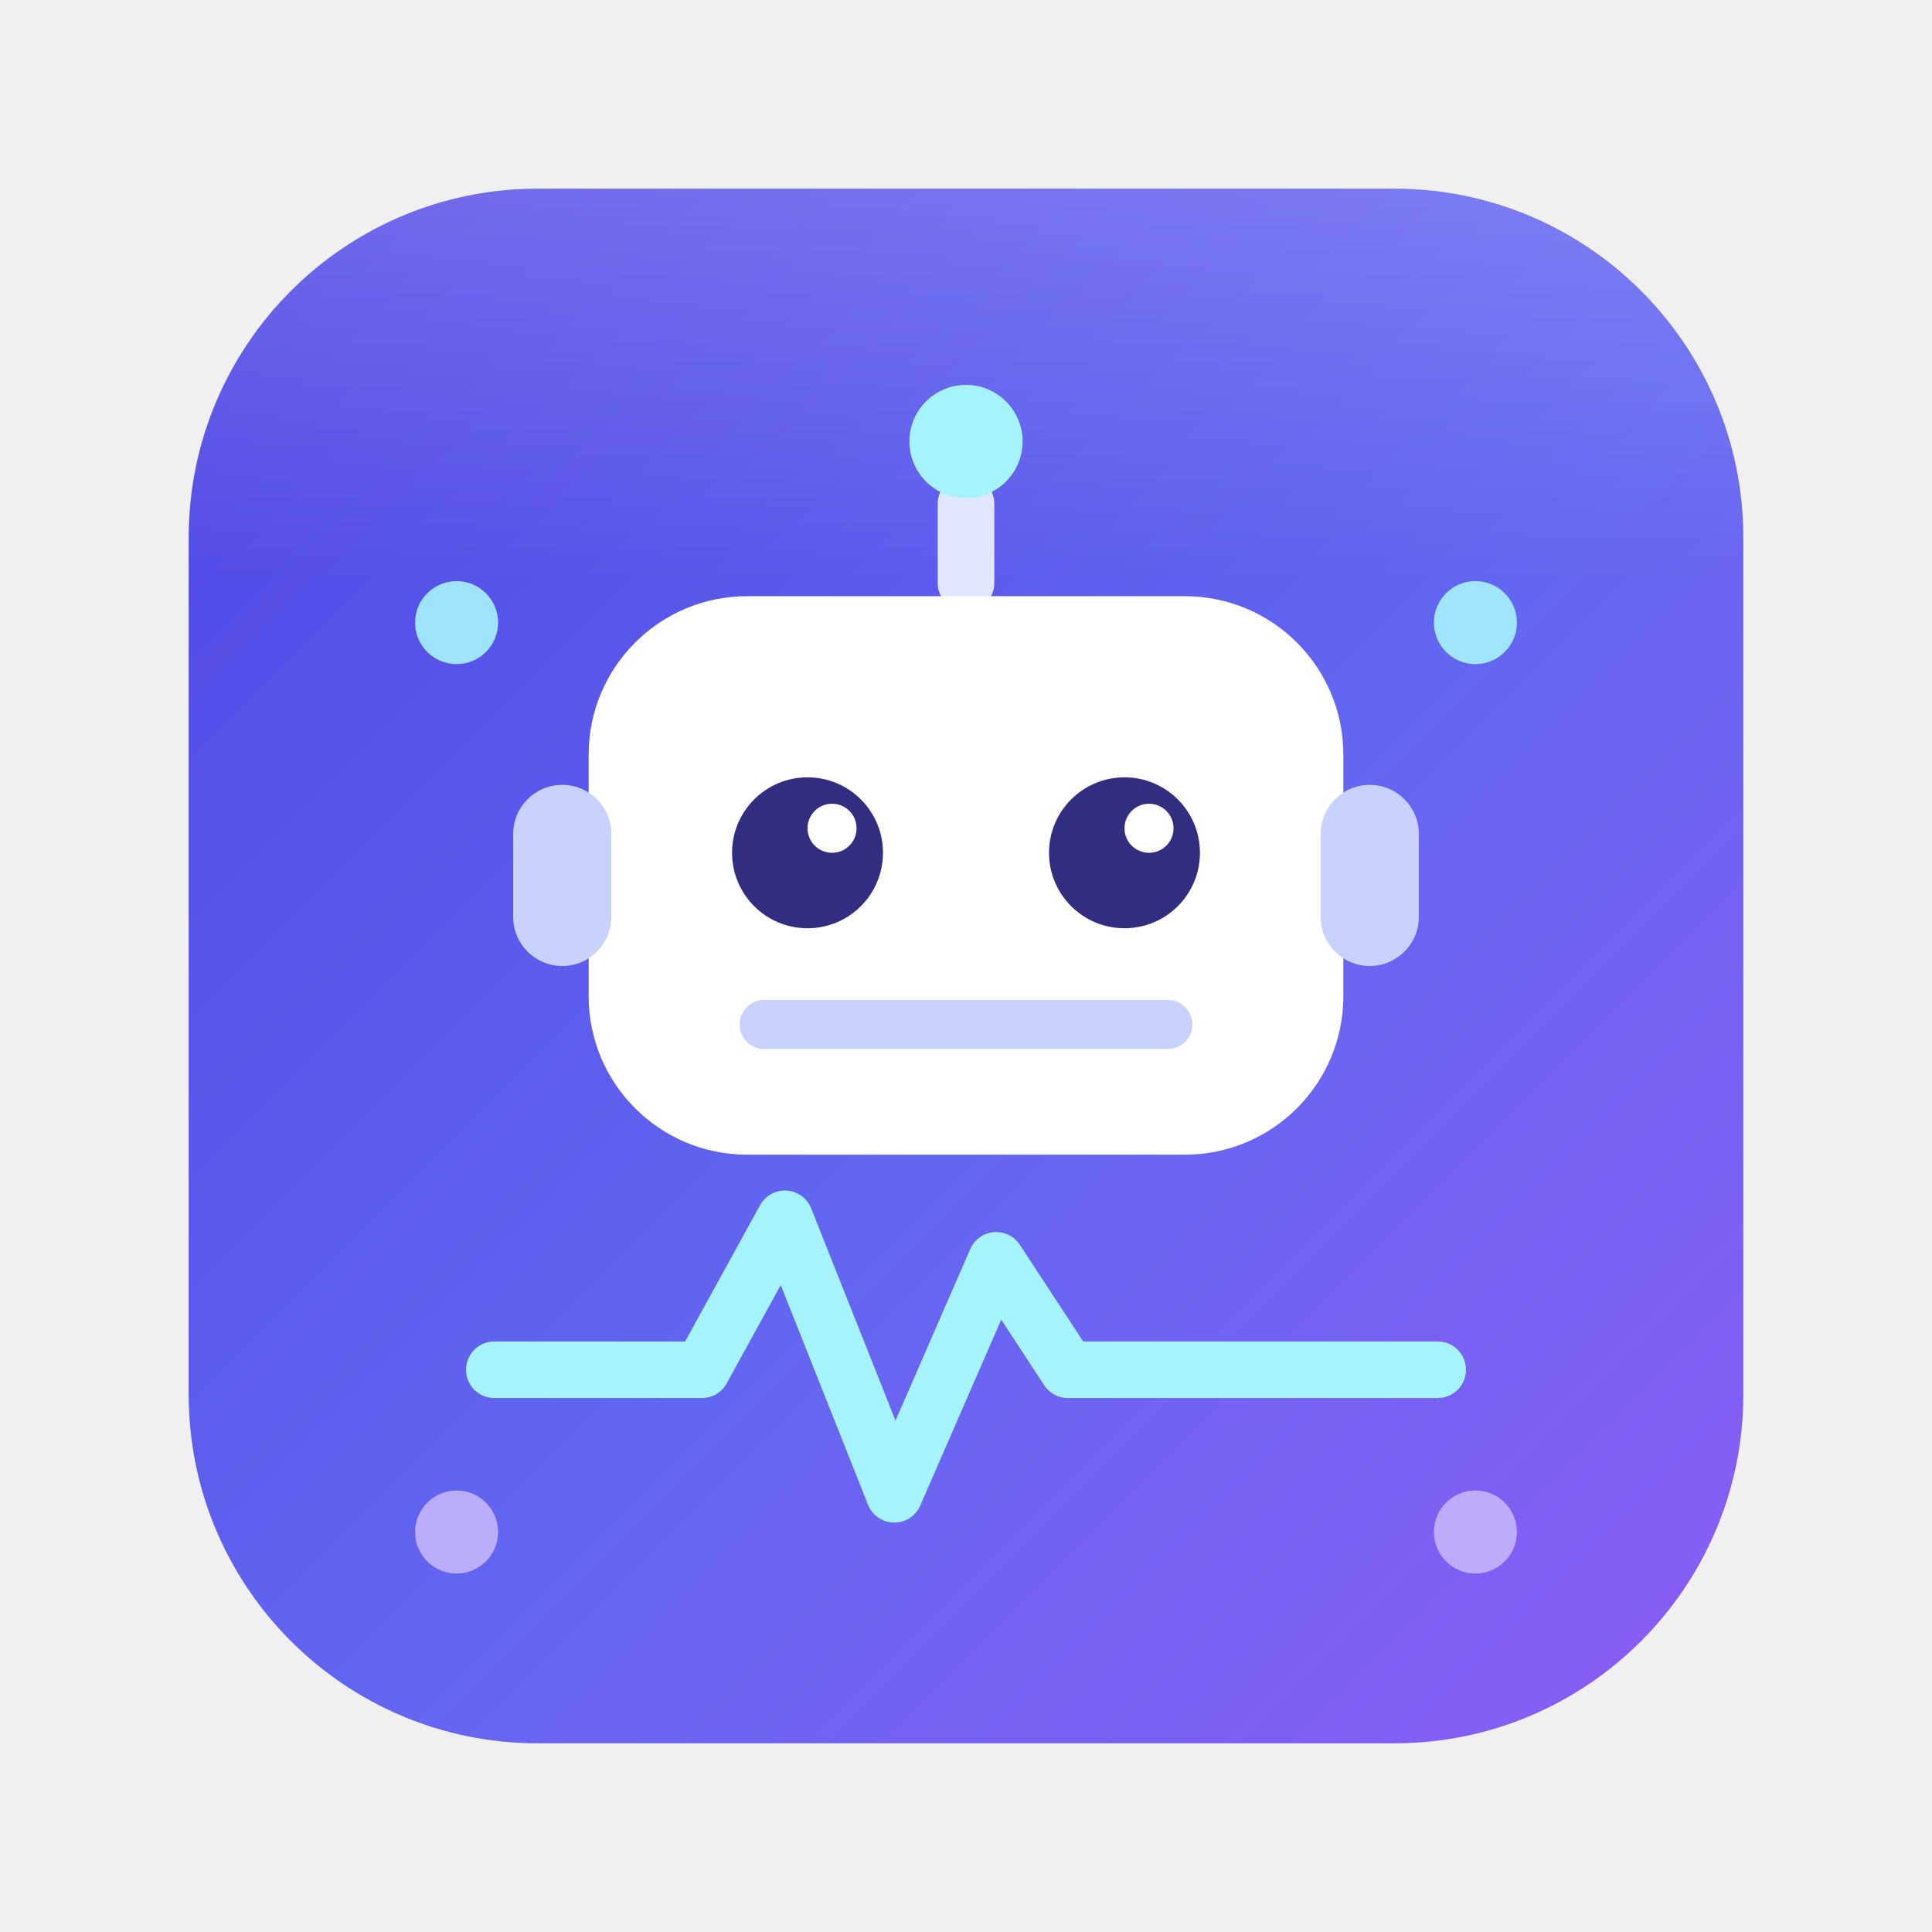
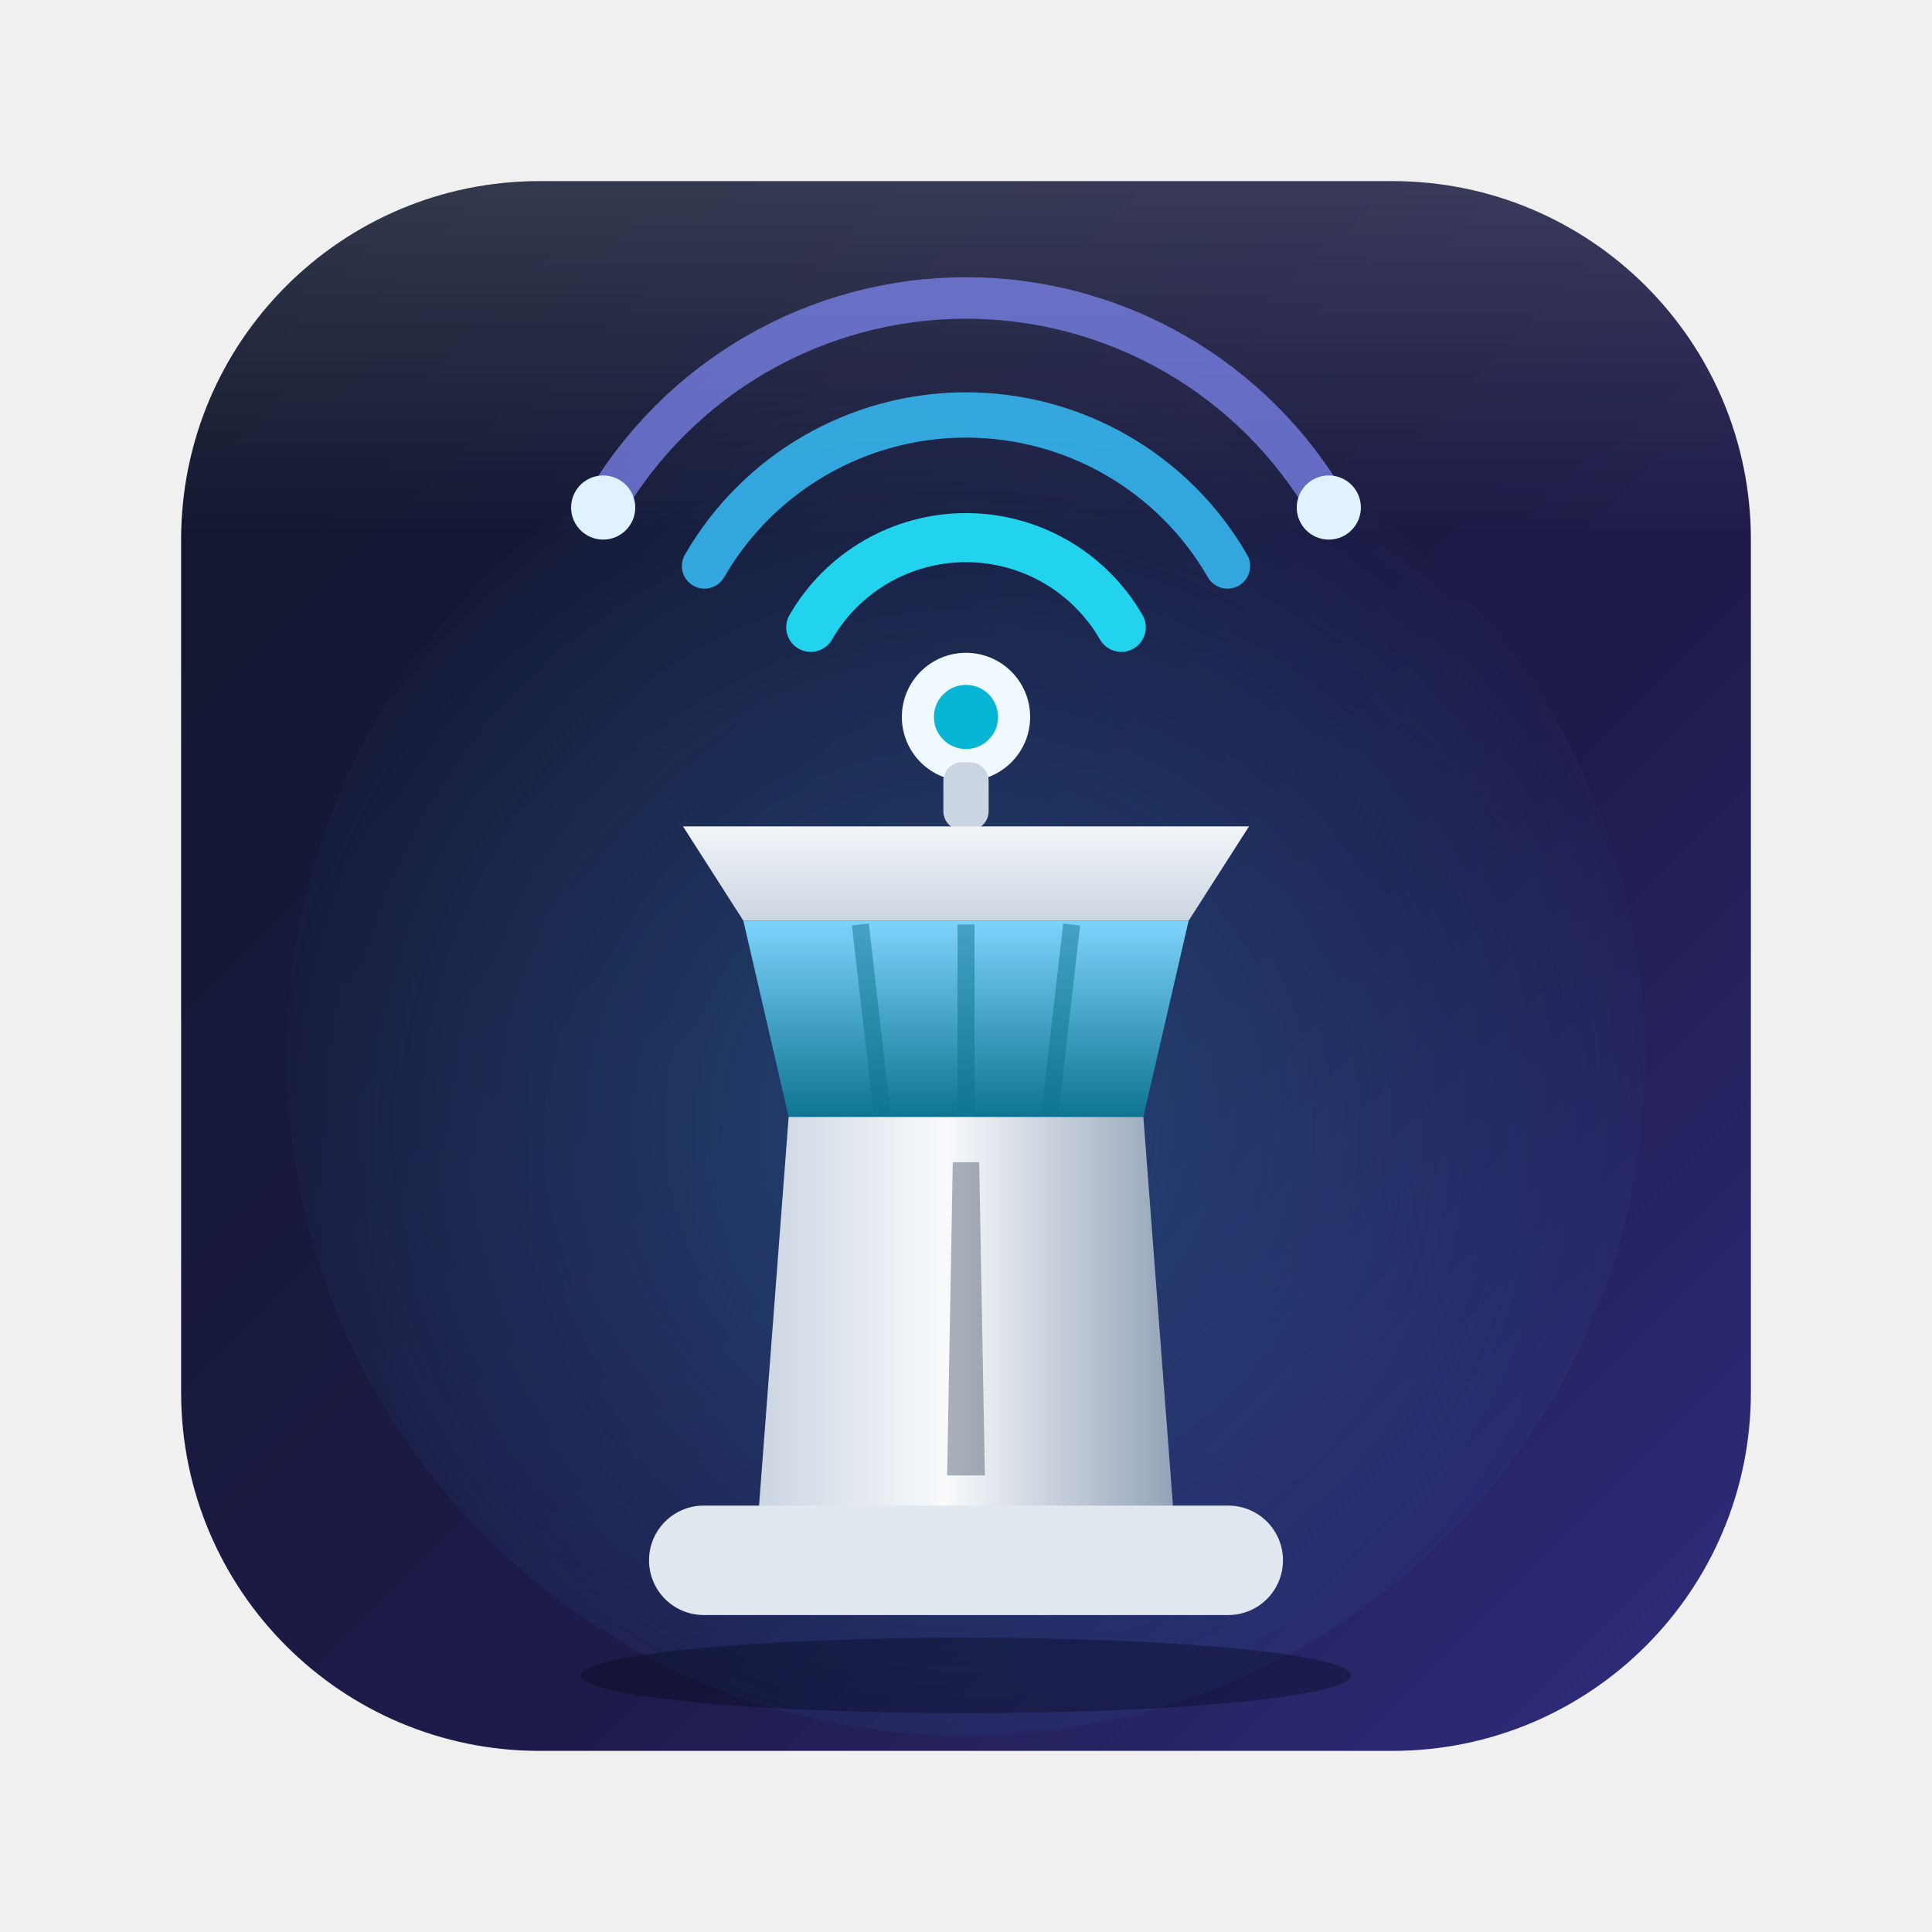
<svg xmlns="http://www.w3.org/2000/svg" width="1024" height="1024">
  <defs>
    <linearGradient id="bg" x1="0" y1="0" x2="1" y2="1">
-       <stop offset="0" stop-color="#4f46e5" />
-       <stop offset="0.55" stop-color="#6366f1" />
-       <stop offset="1" stop-color="#8b5cf6" />
+       <stop offset="0" stop-color="#0f172a" />
+       <stop offset="0.62" stop-color="#1e1b4b" />
+       <stop offset="1" stop-color="#312e81" />
    </linearGradient>
+     <radialGradient id="glow" cx="0.5" cy="0.55" r="0.55">
+       <stop offset="0" stop-color="#38bdf8" stop-opacity="0.26" />
+       <stop offset="1" stop-color="#38bdf8" stop-opacity="0" />
+     </radialGradient>
    <linearGradient id="sheen" x1="0" y1="0" x2="0" y2="1">
-       <stop offset="0" stop-color="#ffffff" stop-opacity="0.18" />
-       <stop offset="0.5" stop-color="#ffffff" stop-opacity="0" />
+       <stop offset="0" stop-color="#ffffff" stop-opacity="0.14" />
+       <stop offset="0.45" stop-color="#ffffff" stop-opacity="0" />
+     </linearGradient>
+     <linearGradient id="glass" x1="0" y1="0" x2="0" y2="1">
+       <stop offset="0" stop-color="#7dd3fc" />
+       <stop offset="1" stop-color="#0e7490" />
+     </linearGradient>
+     <linearGradient id="stem" x1="0" y1="0" x2="1" y2="0">
+       <stop offset="0" stop-color="#cbd5e1" />
+       <stop offset="0.45" stop-color="#f8fafc" />
+       <stop offset="1" stop-color="#94a3b8" />
+     </linearGradient>
+     <linearGradient id="roof" x1="0" y1="0" x2="0" y2="1">
+       <stop offset="0" stop-color="#f1f5f9" />
+       <stop offset="1" stop-color="#cbd5e1" />
    </linearGradient>
  </defs>
-   <rect x="100" y="100" width="824" height="824" rx="185" fill="url(#bg)" />
-   <rect x="100" y="100" width="824" height="412" rx="185" fill="url(#sheen)" />
-   <rect x="497" y="252" width="30" height="72" rx="15" fill="#e0e7ff" />
-   <circle cx="512" cy="234" r="30" fill="#a5f3fc" />
-   <rect x="312" y="316" width="400" height="296" rx="84" fill="#ffffff" />
-   <rect x="272" y="416" width="52" height="96" rx="26" fill="#c7d2fe" />
-   <rect x="700" y="416" width="52" height="96" rx="26" fill="#c7d2fe" />
-   <circle cx="428" cy="452" r="40" fill="#312e81" />
-   <circle cx="596" cy="452" r="40" fill="#312e81" />
-   <circle cx="441" cy="439" r="13" fill="#ffffff" />
-   <circle cx="609" cy="439" r="13" fill="#ffffff" />
-   <rect x="392" y="530" width="240" height="26" rx="13" fill="#c7d2fe" />
-   <path d="M 262 726 H 372 L 416 646 L 474 792 L 528 668 L 566 726 H 762" stroke="#a5f3fc" stroke-width="30" fill="none" stroke-linecap="round" stroke-linejoin="round" />
-   <circle cx="242" cy="330" r="22" fill="#a5f3fc" opacity="0.9" />
-   <circle cx="782" cy="330" r="22" fill="#a5f3fc" opacity="0.9" />
-   <circle cx="242" cy="812" r="22" fill="#c4b5fd" opacity="0.9" />
-   <circle cx="782" cy="812" r="22" fill="#c4b5fd" opacity="0.9" />
+   <rect x="96" y="96" width="832" height="832" rx="190" fill="url(#bg)" />
+   <circle cx="512" cy="560" r="360" fill="url(#glow)" />
+   <rect x="96" y="96" width="832" height="416" rx="190" fill="url(#sheen)" />
+   <path d="M 319.7 269 A 222 222 0 0 1 704.3 269" stroke="#818cf8" stroke-opacity="0.7" stroke-width="22" fill="none" stroke-linecap="round" />
+   <path d="M 373.4 300 A 160 160 0 0 1 650.6 300" stroke="#38bdf8" stroke-opacity="0.85" stroke-width="24" fill="none" stroke-linecap="round" />
+   <path d="M 429.7 332.5 A 95 95 0 0 1 594.3 332.5" stroke="#22d3ee" stroke-width="26" fill="none" stroke-linecap="round" />
+   <circle cx="319.7" cy="269" r="17" fill="#e0f2fe" />
+   <circle cx="704.3" cy="269" r="17" fill="#e0f2fe" />
+   <circle cx="512" cy="380" r="34" fill="#f0f9ff" />
+   <circle cx="512" cy="380" r="17" fill="#06b6d4" />
+   <rect x="500" y="404" width="24" height="36" rx="10" fill="#cbd5e1" />
+   <path d="M 362 438 L 662 438 L 630 488 L 394 488 Z" fill="url(#roof)" />
+   <path d="M 394 488 L 630 488 L 606 592 L 418 592 Z" fill="url(#glass)" />
+   <line x1="456" y1="490" x2="467.5" y2="590" stroke="#0e7490" stroke-opacity="0.5" stroke-width="9" />
+   <line x1="512" y1="490" x2="512" y2="590" stroke="#0e7490" stroke-opacity="0.5" stroke-width="9" />
+   <line x1="568" y1="490" x2="556.5" y2="590" stroke="#0e7490" stroke-opacity="0.5" stroke-width="9" />
+   <path d="M 418 592 L 606 592 L 622 802 L 402 802 Z" fill="url(#stem)" />
+   <path d="M 505 616 L 519 616 L 522 782 L 502 782 Z" fill="#334155" fill-opacity="0.4" />
+   <rect x="344" y="798" width="336" height="58" rx="29" fill="#e2e8f0" />
+   <ellipse cx="512" cy="888" rx="204" ry="20" fill="#020617" fill-opacity="0.35" />
</svg>
